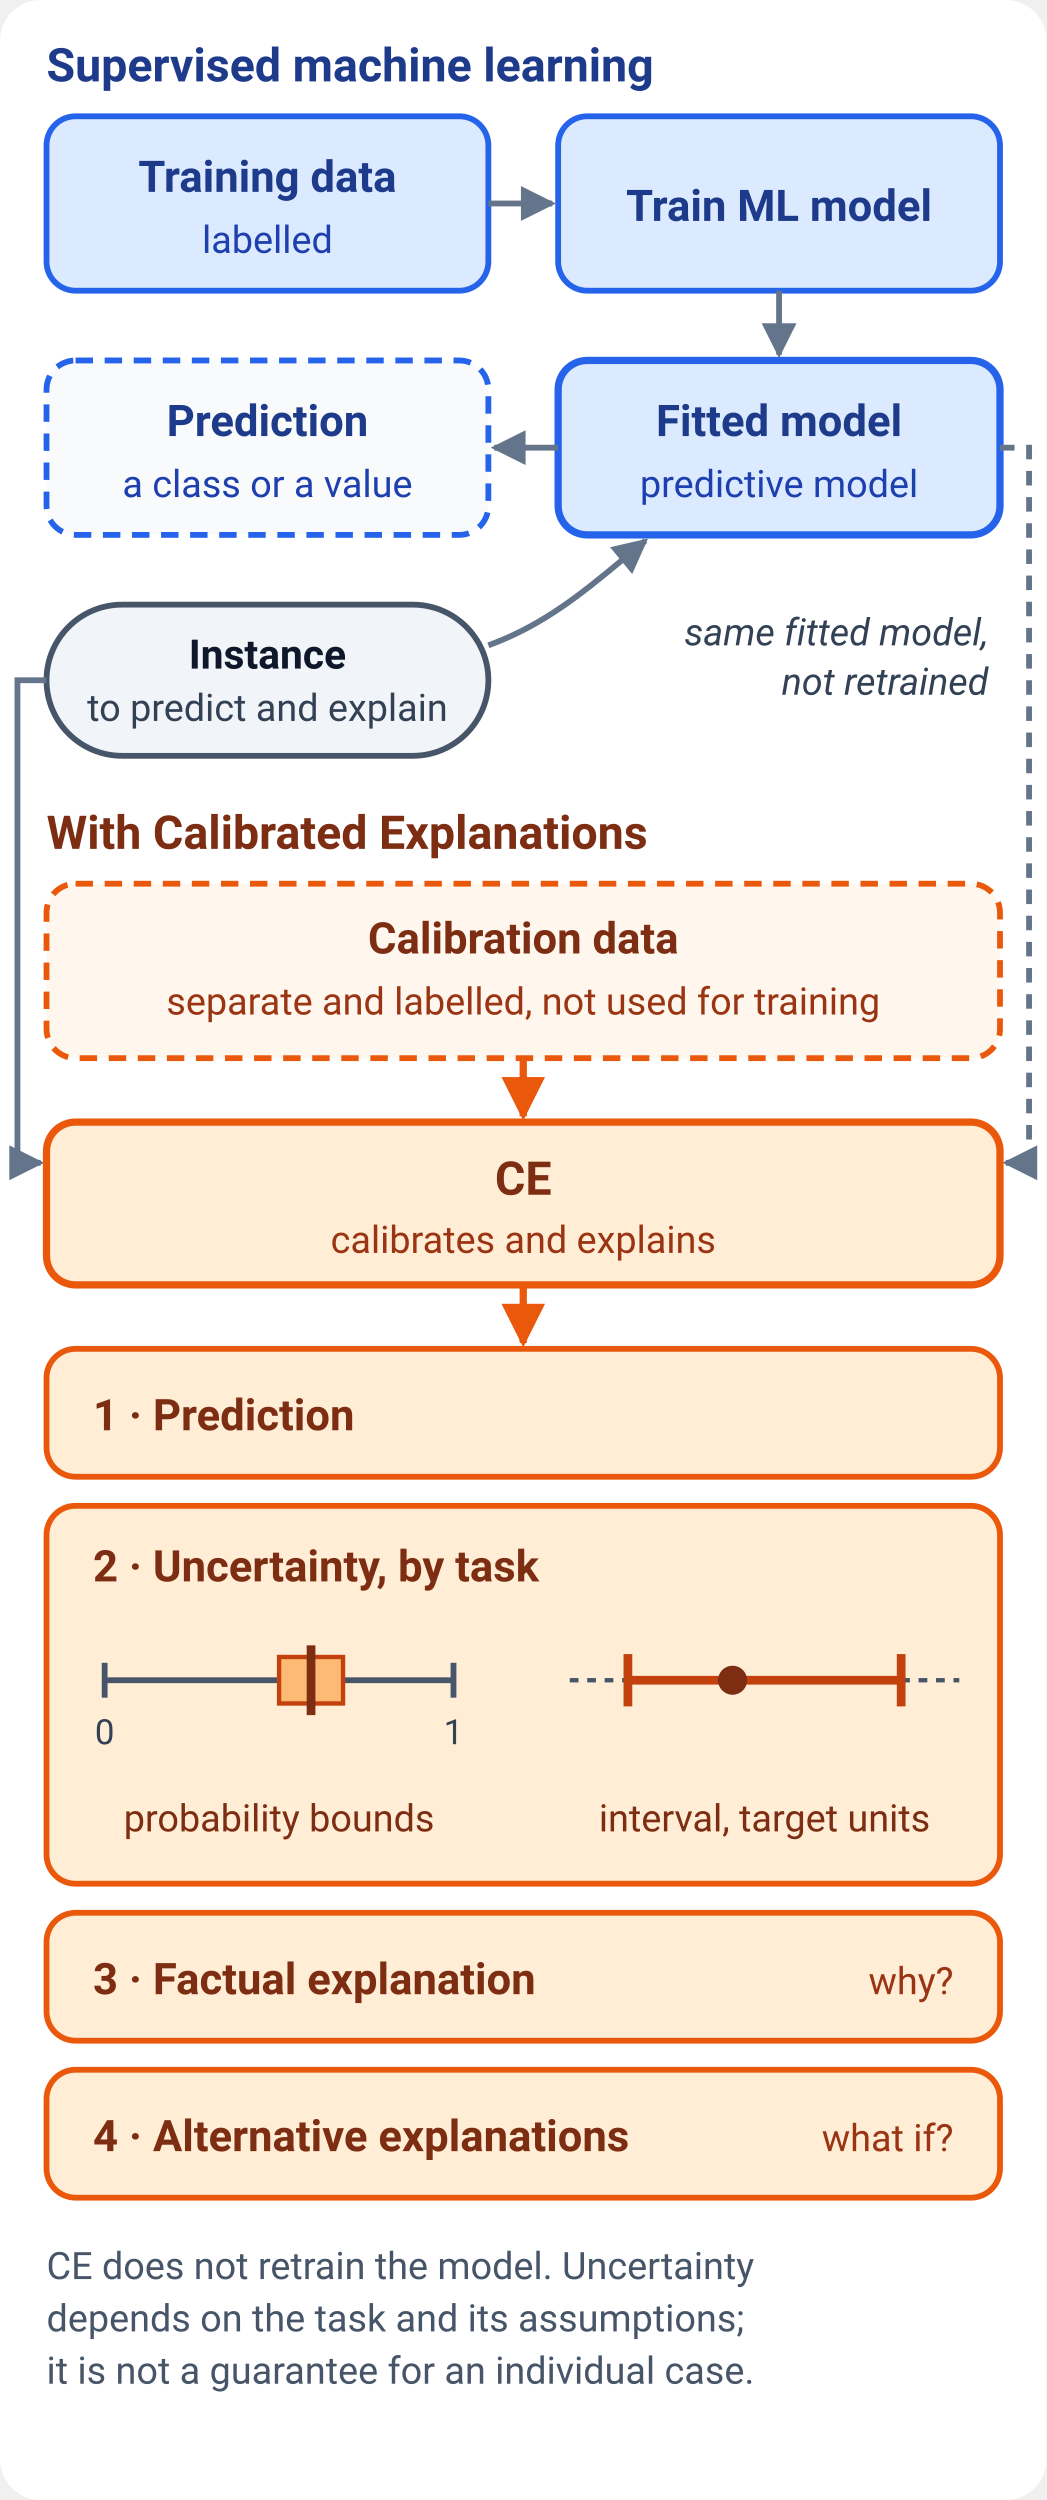
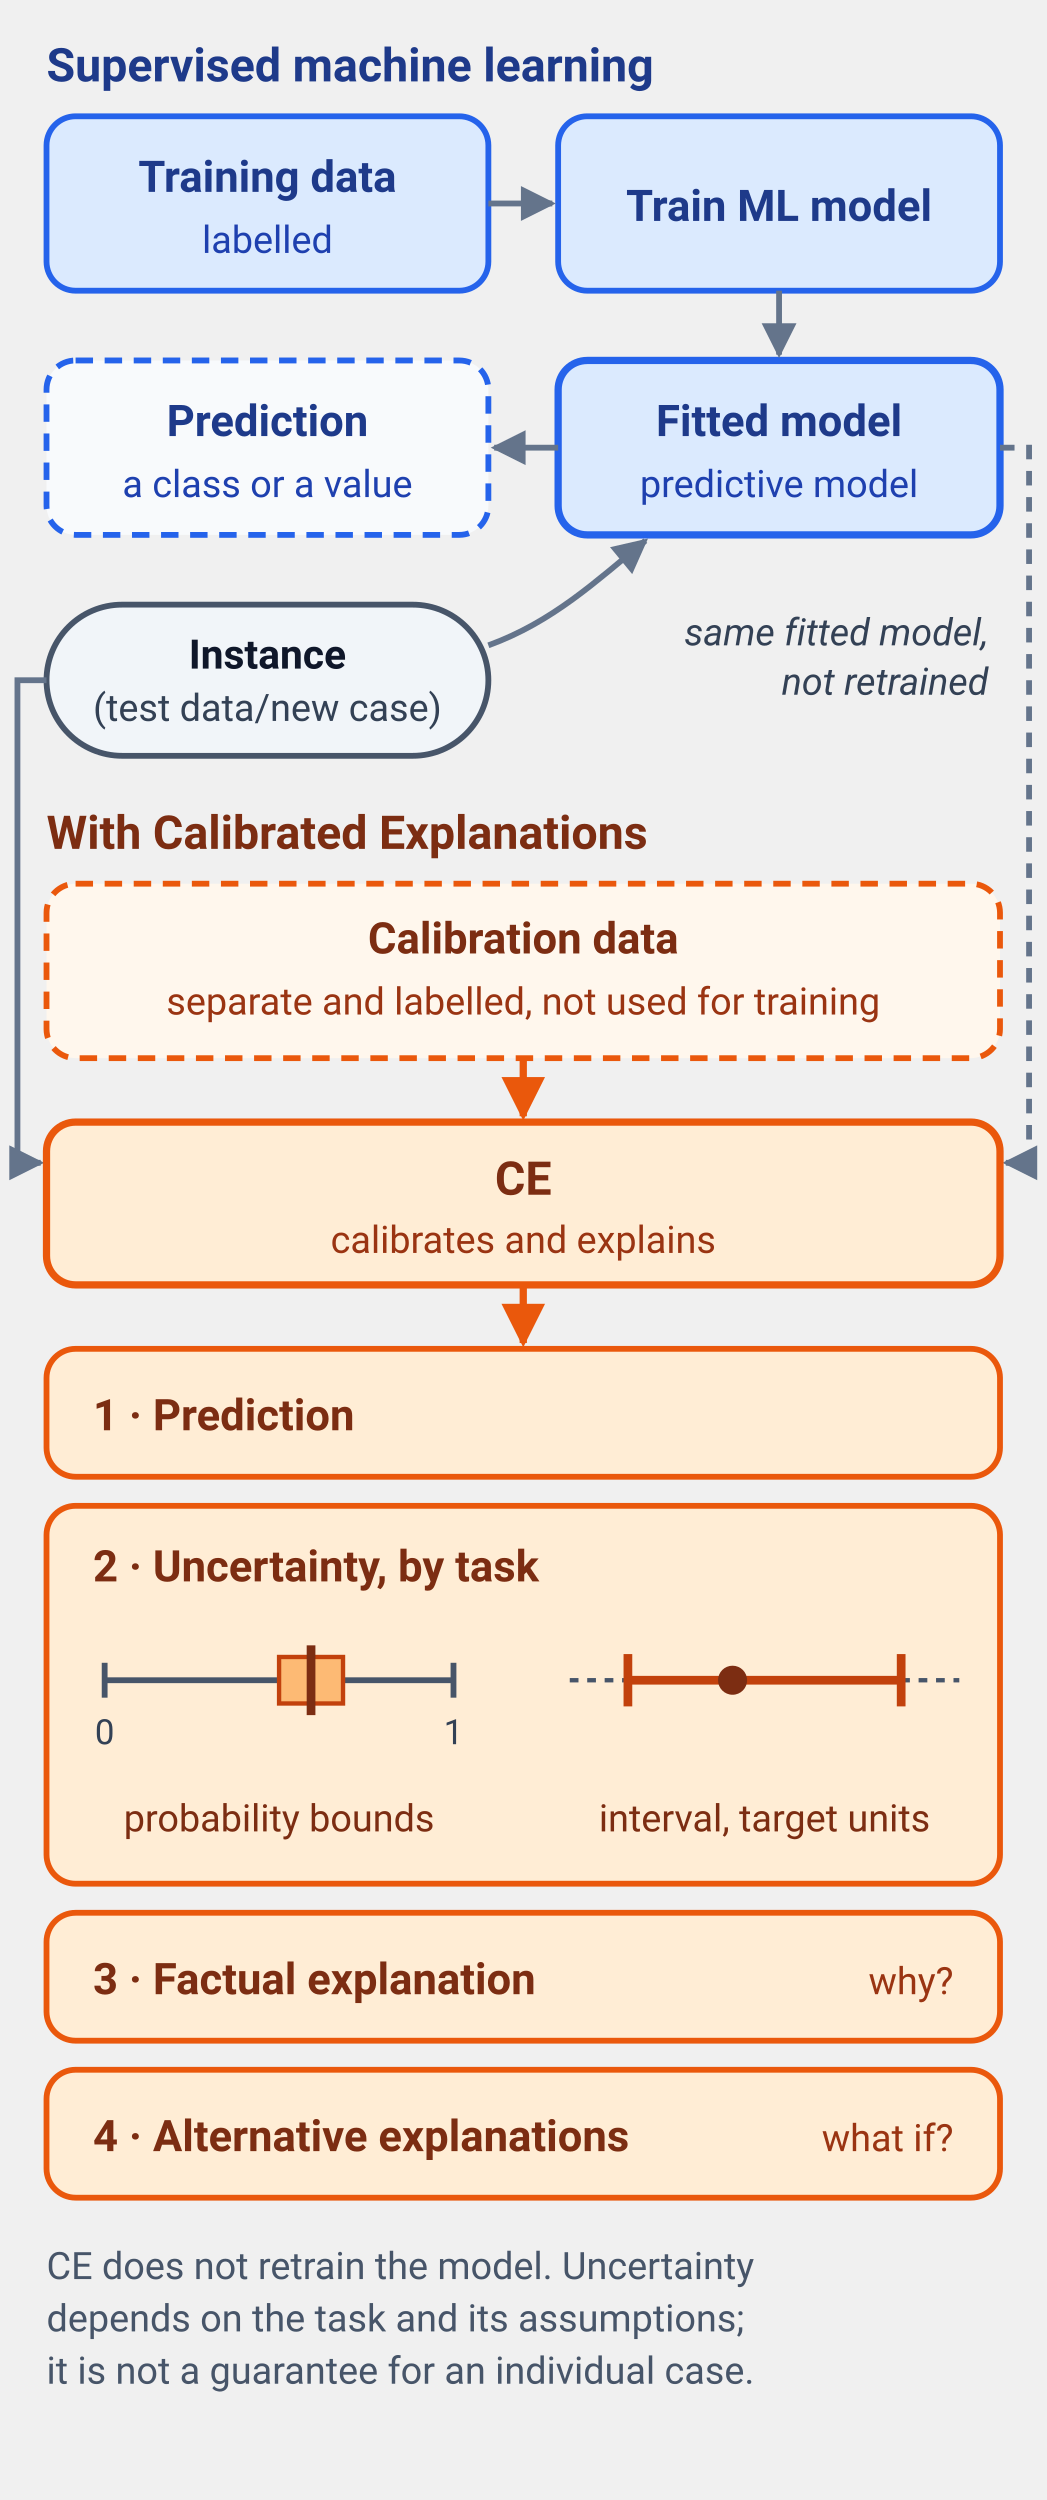
<svg xmlns="http://www.w3.org/2000/svg" viewBox="0 0 360 860" role="img" aria-labelledby="ce-wn-title ce-wn-desc" font-family="system-ui, -apple-system, 'Segoe UI', Roboto, sans-serif">
+   <style>@media (prefers-color-scheme: dark) { .ce-canvas-text { fill: #e2e8f0; } }</style>
  <defs>
    <marker id="wn-arrow" viewBox="0 0 10 10" refX="9" refY="5" markerWidth="6" markerHeight="6" orient="auto-start-reverse">
      <path d="M0,0 L10,5 L0,10 z" fill="#64748b" />
    </marker>
    <marker id="wn-arrow-o" viewBox="0 0 10 10" refX="9" refY="5" markerWidth="6" markerHeight="6" orient="auto-start-reverse">
      <path d="M0,0 L10,5 L0,10 z" fill="#ea580c" />
    </marker>
  </defs>
-   <rect x="0" y="0" width="360" height="860" rx="14" fill="#ffffff" />
-   <text x="16" y="28" font-size="16" font-weight="700" fill="#1e3a8a">Supervised machine learning</text>
+   <text class="ce-canvas-text" x="16" y="28" font-size="16" font-weight="700" fill="#1e3a8a">Supervised machine learning</text>
  <rect x="16" y="40" width="152" height="60" rx="10" fill="#dbeafe" stroke="#2563eb" stroke-width="2" />
  <text x="92" y="66" text-anchor="middle" font-size="15" font-weight="700" fill="#1e3a8a">Training data</text>
  <text x="92" y="87" text-anchor="middle" font-size="13" fill="#1e40af">labelled</text>
  <rect x="192" y="40" width="152" height="60" rx="10" fill="#dbeafe" stroke="#2563eb" stroke-width="2" />
  <text x="268" y="76" text-anchor="middle" font-size="15" font-weight="700" fill="#1e3a8a">Train ML model</text>
  <path d="M168,70 H190" stroke="#64748b" stroke-width="2" fill="none" marker-end="url(#wn-arrow)" />
  <rect x="192" y="124" width="152" height="60" rx="10" fill="#dbeafe" stroke="#2563eb" stroke-width="2.5" />
  <text x="268" y="150" text-anchor="middle" font-size="15" font-weight="700" fill="#1e3a8a">Fitted model</text>
  <text x="268" y="171" text-anchor="middle" font-size="13" fill="#1e40af">predictive model</text>
  <path d="M268,100 V122" stroke="#64748b" stroke-width="2" fill="none" marker-end="url(#wn-arrow)" />
  <rect x="16" y="124" width="152" height="60" rx="10" fill="#f8fafc" stroke="#2563eb" stroke-width="2" stroke-dasharray="6 4" />
  <text x="92" y="150" text-anchor="middle" font-size="15" font-weight="700" fill="#1e3a8a">Prediction</text>
  <text x="92" y="171" text-anchor="middle" font-size="13" fill="#1e40af">a class or a value</text>
  <path d="M192,154 H170" stroke="#64748b" stroke-width="2" fill="none" marker-end="url(#wn-arrow)" />
  <rect x="16" y="208" width="152" height="52" rx="26" fill="#f1f5f9" stroke="#475569" stroke-width="2" />
  <text x="92" y="230" text-anchor="middle" font-size="14" font-weight="700" fill="#0f172a">Instance</text>
-   <text x="92" y="248" text-anchor="middle" font-size="13" fill="#334155">to predict and explain</text>
+   <text x="92" y="248" text-anchor="middle" font-size="13" fill="#334155">(test data/new case)</text>
  <path d="M168,222 C190,214 205,200 222,186" stroke="#64748b" stroke-width="2" fill="none" marker-end="url(#wn-arrow)" />
  <path d="M16,234 H6 V400 H14" stroke="#64748b" stroke-width="2" fill="none" marker-end="url(#wn-arrow)" />
  <path d="M344,154 H354 V400 H346" stroke="#64748b" stroke-width="2" stroke-dasharray="5 4" fill="none" marker-end="url(#wn-arrow)" />
-   <text x="340" y="222" text-anchor="end" font-size="13" font-style="italic" fill="#334155">same fitted model,</text>
-   <text x="340" y="239" text-anchor="end" font-size="13" font-style="italic" fill="#334155">not retrained</text>
-   <text x="16" y="292" font-size="16" font-weight="700" fill="#7c2d12">With Calibrated Explanations</text>
+   <text class="ce-canvas-text" x="340" y="222" text-anchor="end" font-size="13" font-style="italic" fill="#334155">same fitted model,</text>
+   <text class="ce-canvas-text" x="340" y="239" text-anchor="end" font-size="13" font-style="italic" fill="#334155">not retrained</text>
+   <text class="ce-canvas-text" x="16" y="292" font-size="16" font-weight="700" fill="#7c2d12">With Calibrated Explanations</text>
  <rect x="16" y="304" width="328" height="60" rx="10" fill="#fff7ed" stroke="#ea580c" stroke-width="2" stroke-dasharray="6 4" />
  <text x="180" y="328" text-anchor="middle" font-size="15" font-weight="700" fill="#7c2d12">Calibration data</text>
  <text x="180" y="349" text-anchor="middle" font-size="13" fill="#9a3412">separate and labelled, not used for training</text>
  <path d="M180,364 V384" stroke="#ea580c" stroke-width="2.5" fill="none" marker-end="url(#wn-arrow-o)" />
  <rect x="16" y="386" width="328" height="56" rx="10" fill="#ffedd5" stroke="#ea580c" stroke-width="2.5" />
  <text x="180" y="411" text-anchor="middle" font-size="16" font-weight="700" fill="#7c2d12">CE</text>
  <text x="180" y="431" text-anchor="middle" font-size="13" fill="#9a3412">calibrates and explains</text>
  <path d="M180,442 V462" stroke="#ea580c" stroke-width="2.5" fill="none" marker-end="url(#wn-arrow-o)" />
  <rect x="16" y="464" width="328" height="44" rx="10" fill="#ffedd5" stroke="#ea580c" stroke-width="2" />
  <text x="32" y="492" font-size="15" font-weight="700" fill="#7c2d12">1 · Prediction</text>
  <rect x="16" y="518" width="328" height="130" rx="10" fill="#ffedd5" stroke="#ea580c" stroke-width="2" />
  <text x="32" y="544" font-size="15" font-weight="700" fill="#7c2d12">2 · Uncertainty, by task</text>
  <line x1="36" y1="578" x2="156" y2="578" stroke="#475569" stroke-width="2" />
  <line x1="36" y1="572" x2="36" y2="584" stroke="#475569" stroke-width="2" />
  <line x1="156" y1="572" x2="156" y2="584" stroke="#475569" stroke-width="2" />
  <text x="36" y="600" text-anchor="middle" font-size="12" fill="#334155">0</text>
  <text x="156" y="600" text-anchor="middle" font-size="12" fill="#334155">1</text>
  <rect x="96" y="570" width="22" height="16" fill="#fdba74" stroke="#c2410c" stroke-width="1.5" />
  <line x1="107" y1="566" x2="107" y2="590" stroke="#7c2d12" stroke-width="3" />
  <text x="96" y="630" text-anchor="middle" font-size="13" fill="#7c2d12">probability bounds</text>
  <line x1="196" y1="578" x2="330" y2="578" stroke="#475569" stroke-width="1.5" stroke-dasharray="3 3" />
  <line x1="216" y1="578" x2="310" y2="578" stroke="#c2410c" stroke-width="3" />
  <line x1="216" y1="569" x2="216" y2="587" stroke="#c2410c" stroke-width="3" />
  <line x1="310" y1="569" x2="310" y2="587" stroke="#c2410c" stroke-width="3" />
  <circle cx="252" cy="578" r="5" fill="#7c2d12" />
  <text x="263" y="630" text-anchor="middle" font-size="13" fill="#7c2d12">interval, target units</text>
  <rect x="16" y="658" width="328" height="44" rx="10" fill="#ffedd5" stroke="#ea580c" stroke-width="2" />
  <text x="32" y="686" font-size="15" font-weight="700" fill="#7c2d12">3 · Factual explanation</text>
  <text x="328" y="686" text-anchor="end" font-size="13" fill="#9a3412">why?</text>
  <rect x="16" y="712" width="328" height="44" rx="10" fill="#ffedd5" stroke="#ea580c" stroke-width="2" />
  <text x="32" y="740" font-size="15" font-weight="700" fill="#7c2d12">4 · Alternative explanations</text>
  <text x="328" y="740" text-anchor="end" font-size="13" fill="#9a3412">what if?</text>
-   <text x="16" y="784" font-size="13" fill="#475569">CE does not retrain the model. Uncertainty</text>
-   <text x="16" y="802" font-size="13" fill="#475569">depends on the task and its assumptions;</text>
-   <text x="16" y="820" font-size="13" fill="#475569">it is not a guarantee for an individual case.</text>
+   <text class="ce-canvas-text" x="16" y="784" font-size="13" fill="#475569">CE does not retrain the model. Uncertainty</text>
+   <text class="ce-canvas-text" x="16" y="802" font-size="13" fill="#475569">depends on the task and its assumptions;</text>
+   <text class="ce-canvas-text" x="16" y="820" font-size="13" fill="#475569">it is not a guarantee for an individual case.</text>
</svg>
